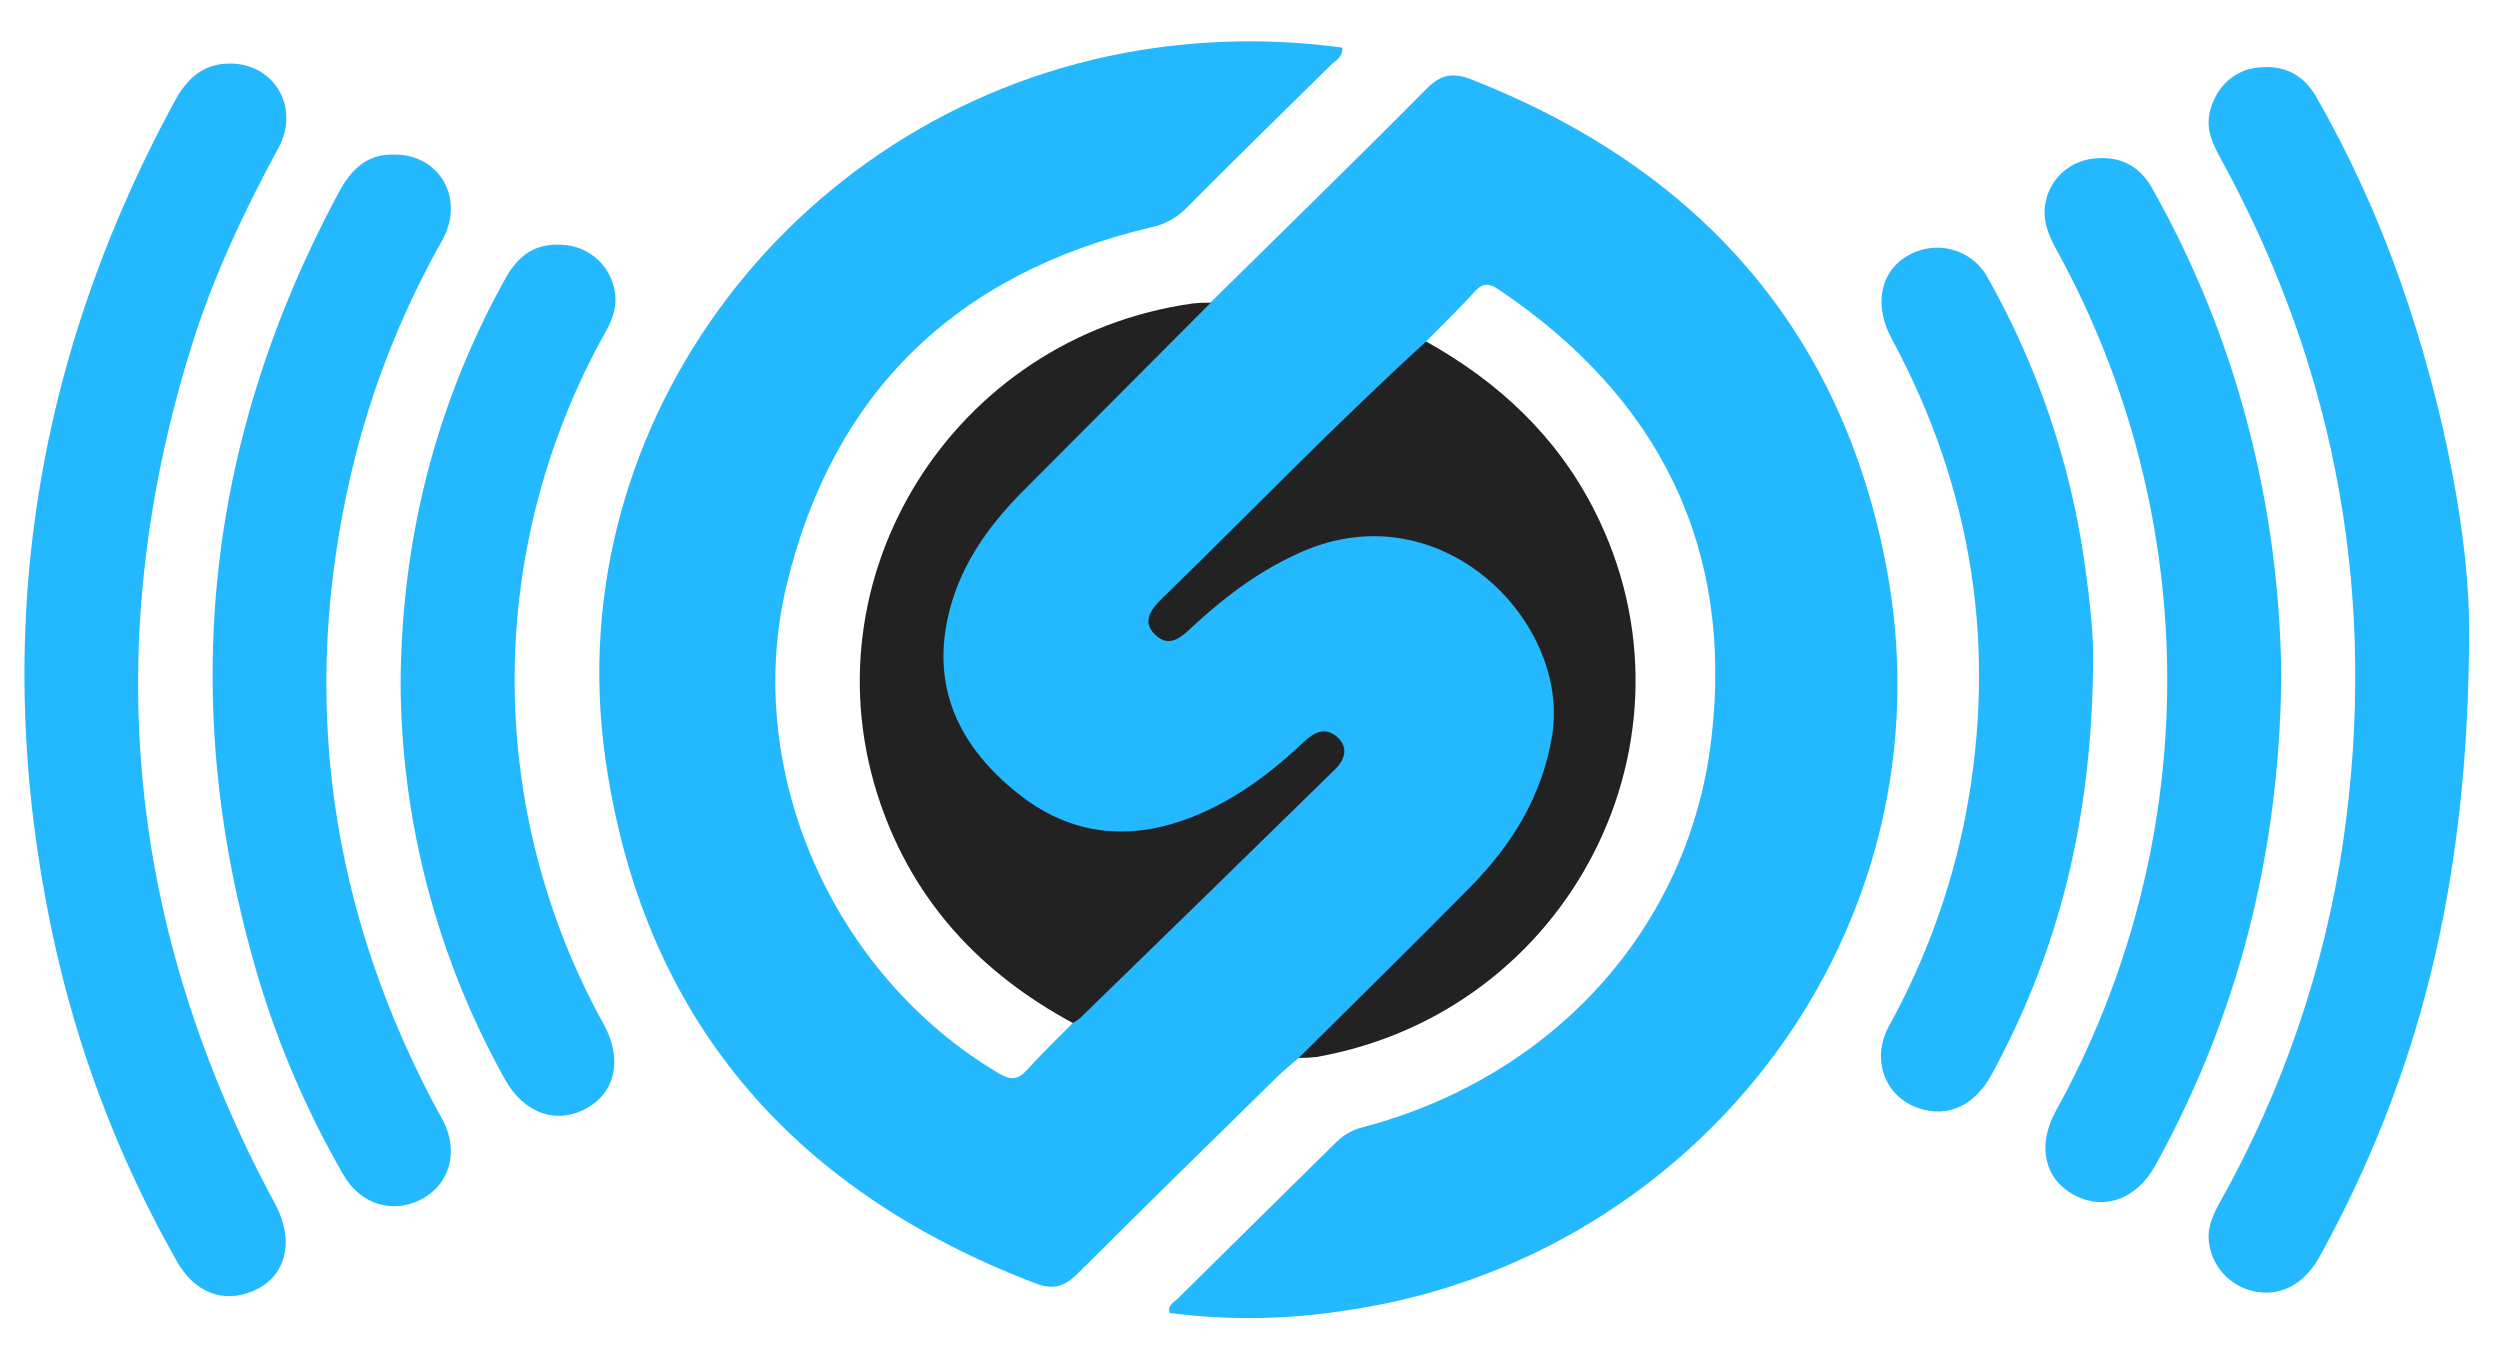
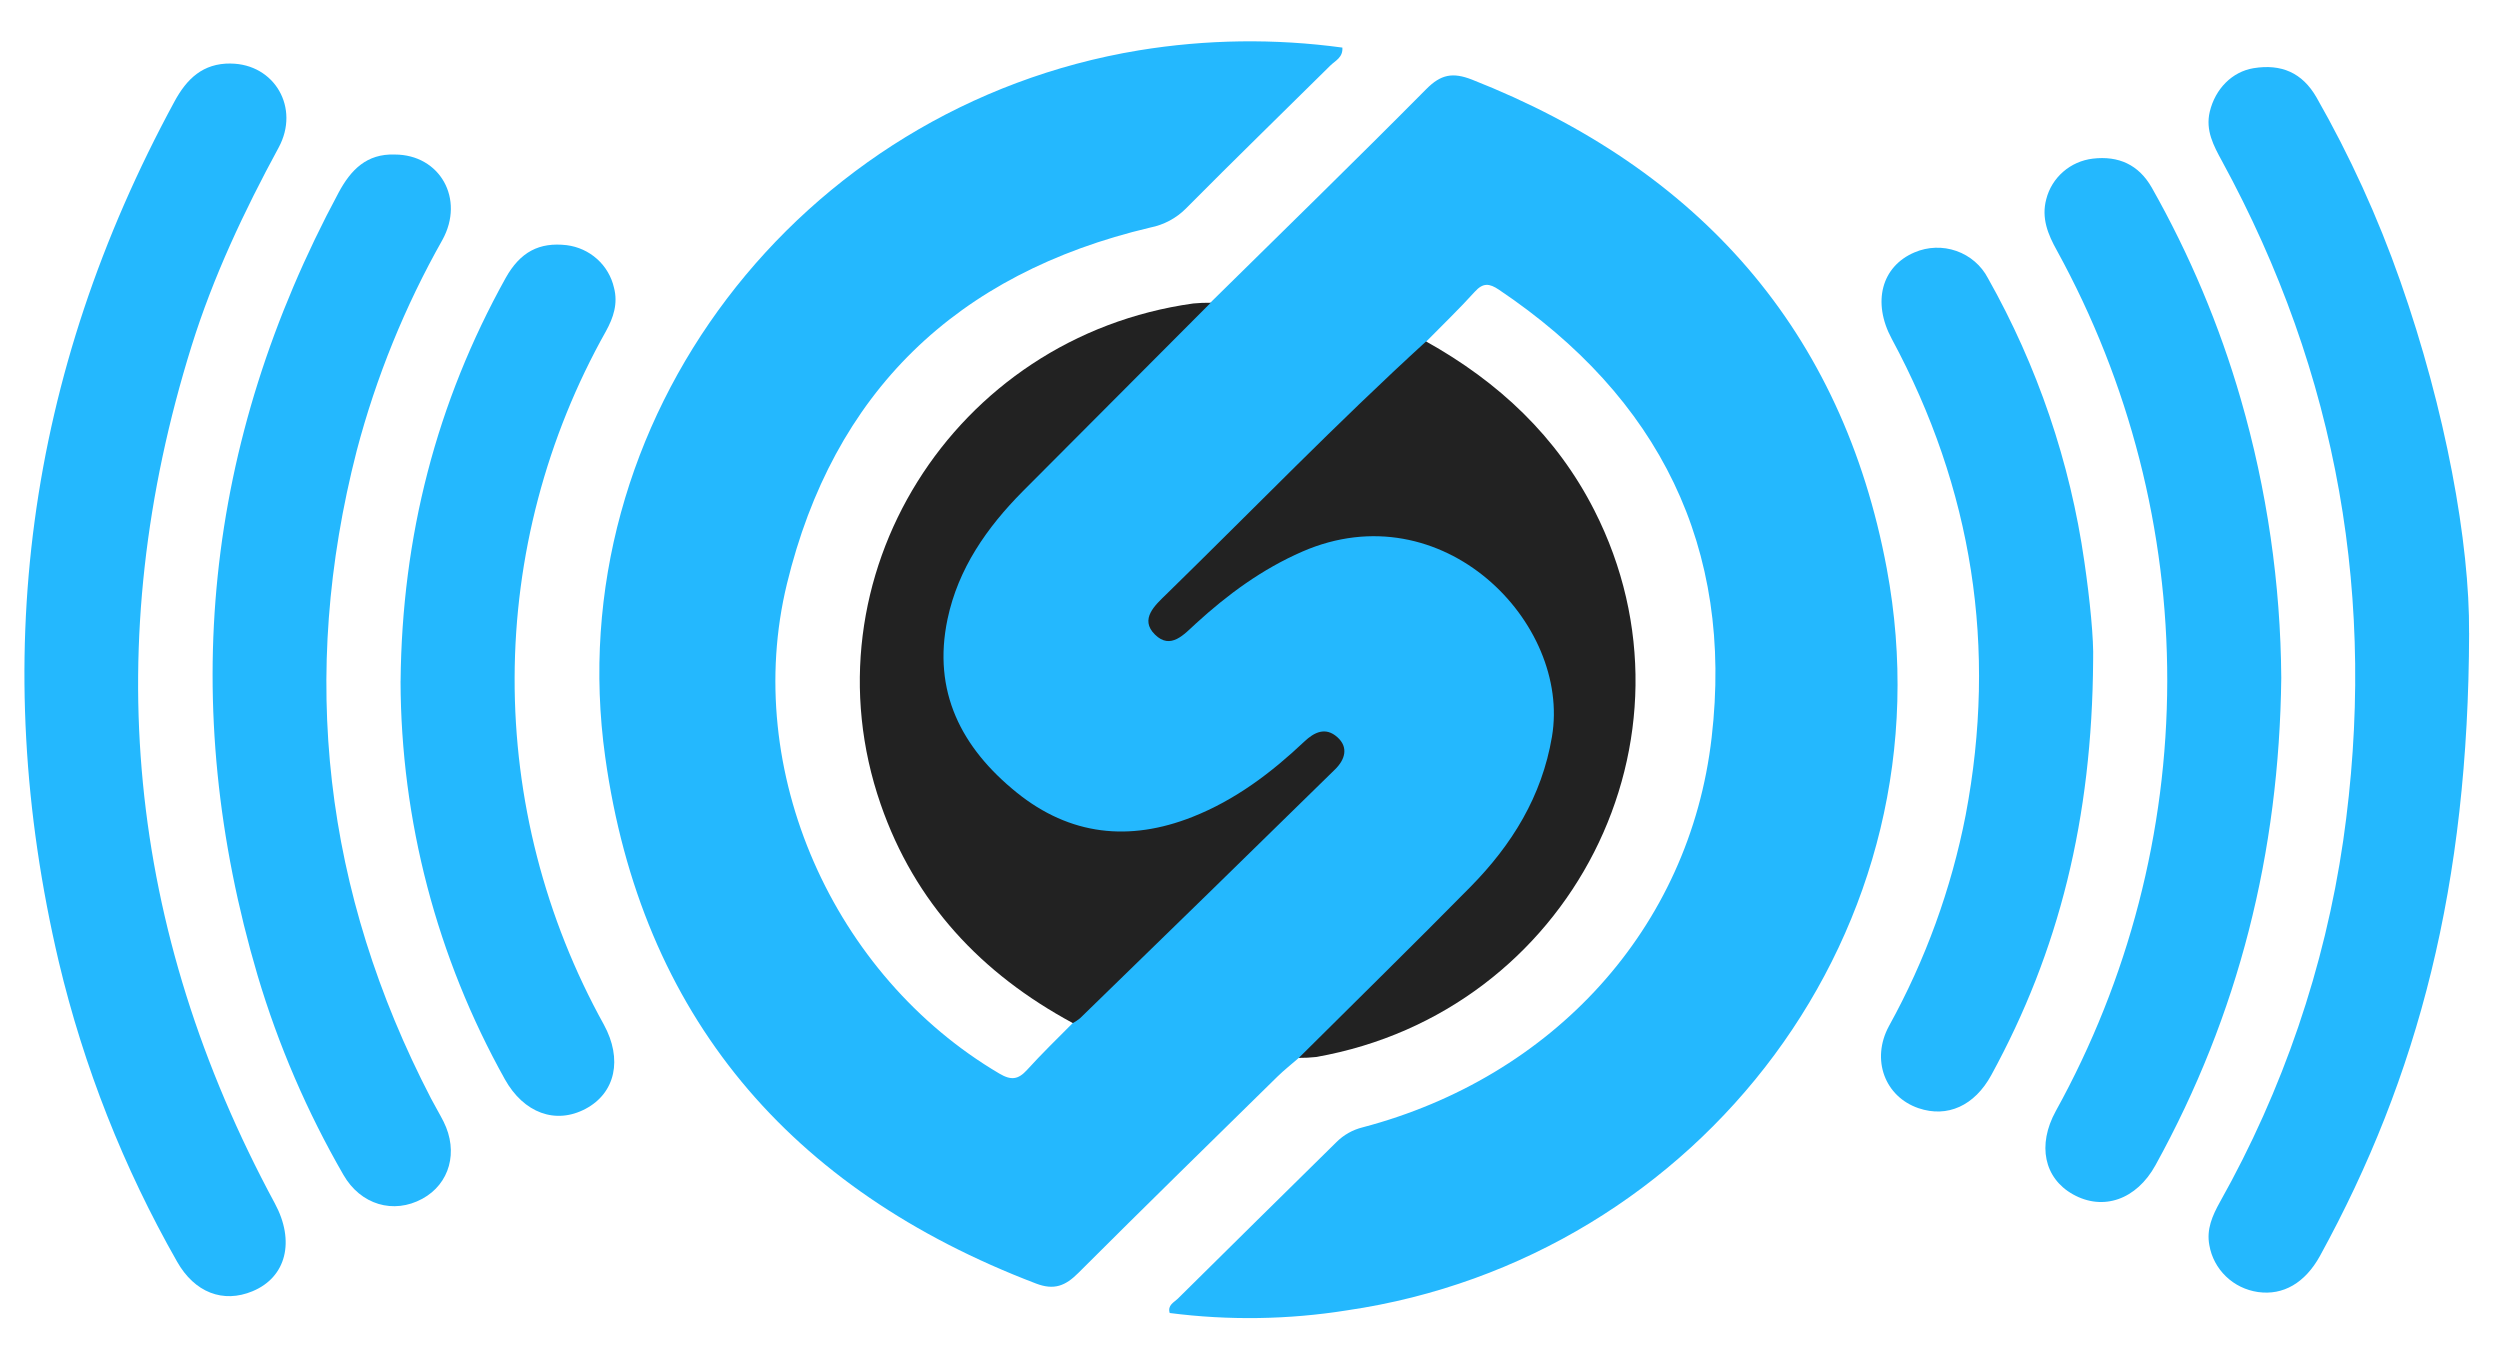
- <svg xmlns="http://www.w3.org/2000/svg" width="59" height="32" viewBox="0 0 59 32" fill="none">
-   <path d="M30.651 24.967C30.483 25.113 30.306 25.252 30.147 25.407C28.577 26.949 27.004 28.487 25.445 30.044C25.146 30.343 24.88 30.457 24.448 30.291C18.627 28.072 15.131 23.955 14.282 17.864C13.172 9.932 18.852 2.513 26.878 1.189C28.466 0.928 30.085 0.906 31.679 1.124C31.696 1.356 31.512 1.433 31.399 1.543C30.261 2.67 29.113 3.784 27.986 4.922C27.758 5.151 27.465 5.307 27.146 5.37C22.552 6.456 19.663 9.272 18.57 13.781C17.503 18.182 19.658 23.022 23.582 25.337C23.865 25.503 24.03 25.479 24.238 25.249C24.584 24.868 24.957 24.506 25.316 24.145C25.372 23.885 25.617 23.78 25.783 23.614C27.555 21.859 29.331 20.108 31.11 18.361C31.199 18.28 31.282 18.193 31.359 18.1C31.485 17.936 31.636 17.753 31.455 17.554C31.274 17.355 31.074 17.47 30.902 17.601C30.686 17.768 30.465 17.936 30.255 18.12C29.633 18.667 28.92 19.105 28.148 19.415C25.98 20.333 23.858 19.258 22.79 17.596C21.674 15.858 22.061 14.207 23.114 12.611C23.462 12.101 23.866 11.629 24.318 11.205C25.539 10.018 26.747 8.819 27.958 7.622C28.136 7.435 28.339 7.274 28.563 7.144C30.265 5.466 31.978 3.799 33.659 2.102C34.004 1.754 34.283 1.702 34.737 1.879C40.109 3.995 43.477 7.808 44.525 13.414C46.112 21.901 40.115 29.707 31.788 30.923C30.404 31.144 28.994 31.166 27.603 30.986C27.547 30.8 27.705 30.736 27.793 30.649C29.04 29.415 30.288 28.183 31.539 26.952C31.709 26.782 31.922 26.662 32.157 26.604C36.63 25.426 39.875 21.923 40.392 17.402C40.912 12.927 39.167 9.383 35.37 6.834C35.147 6.684 34.997 6.667 34.803 6.882C34.435 7.287 34.039 7.669 33.654 8.061C33.574 8.447 33.249 8.653 32.982 8.881C31.657 10.011 30.483 11.292 29.228 12.492C28.689 13.004 28.159 13.516 27.654 14.054C27.453 14.267 27.108 14.549 27.391 14.834C27.673 15.119 27.961 14.78 28.176 14.584C28.881 13.947 29.633 13.379 30.508 12.978C33.203 11.749 35.575 13.244 36.495 15.383C36.955 16.445 36.88 17.554 36.425 18.622C36.025 19.552 35.446 20.397 34.721 21.111C33.561 22.259 32.394 23.403 31.232 24.548C31.067 24.724 30.87 24.866 30.651 24.967Z" fill="#24B8FE" />
-   <path d="M5.446 1.5C6.48 1.51 7.084 2.546 6.574 3.484C5.757 4.99 5.031 6.532 4.521 8.166C2.335 15.176 2.99 21.92 6.485 28.398C6.967 29.289 6.759 30.141 5.96 30.473C5.267 30.762 4.592 30.506 4.178 29.773C2.916 27.556 1.977 25.175 1.388 22.7C-0.282 15.599 0.627 8.831 4.118 2.397C4.408 1.861 4.788 1.492 5.446 1.5Z" fill="#24B8FE" />
-   <path d="M58.271 14.94C58.257 20.881 57.075 25.406 54.751 29.642C54.398 30.28 53.882 30.576 53.29 30.492C53.005 30.451 52.74 30.323 52.534 30.125C52.328 29.926 52.19 29.669 52.142 29.389C52.07 29.013 52.213 28.691 52.391 28.37C53.878 25.724 54.865 22.833 55.302 19.839C56.113 14.197 55.186 8.838 52.44 3.8C52.241 3.437 52.047 3.076 52.152 2.638C52.282 2.095 52.681 1.693 53.186 1.609C53.841 1.503 54.336 1.715 54.671 2.299C55.46 3.682 56.121 5.132 56.647 6.631C57.721 9.686 58.29 12.824 58.271 14.94Z" fill="#24B8FE" />
-   <path d="M9.316 3.648C10.381 3.648 10.977 4.695 10.439 5.666C9.555 7.231 8.876 8.901 8.419 10.635C7.053 15.946 7.639 21.044 10.175 25.93C10.27 26.113 10.376 26.289 10.469 26.472C10.824 27.182 10.614 27.939 9.967 28.291C9.288 28.661 8.509 28.435 8.104 27.725C7.248 26.241 6.569 24.665 6.081 23.027C4.186 16.609 4.823 10.448 7.993 4.543C8.28 4.009 8.653 3.625 9.316 3.648Z" fill="#24B8FE" />
-   <path d="M53.838 16C53.79 20.122 52.833 23.939 50.868 27.501C50.421 28.313 49.634 28.587 48.921 28.186C48.24 27.804 48.077 27.023 48.515 26.224C50.237 23.11 51.142 19.621 51.147 16.074C51.152 12.527 50.258 9.036 48.545 5.916C48.329 5.531 48.173 5.144 48.292 4.7C48.355 4.45 48.494 4.225 48.69 4.054C48.886 3.884 49.13 3.775 49.389 3.744C50.001 3.672 50.473 3.889 50.781 4.426C51.674 6.005 52.379 7.68 52.882 9.418C53.501 11.559 53.823 13.774 53.838 16V16Z" fill="#24B8FE" />
-   <path d="M28.575 7.143C27.093 8.63 25.613 10.115 24.133 11.598C23.286 12.453 22.612 13.418 22.361 14.609C22.001 16.317 22.685 17.648 23.997 18.706C25.249 19.716 26.648 19.869 28.139 19.279C29.152 18.879 30.001 18.237 30.781 17.5C31.018 17.276 31.282 17.149 31.558 17.394C31.834 17.638 31.737 17.931 31.508 18.155C29.506 20.117 27.5 22.075 25.488 24.029C25.435 24.072 25.378 24.11 25.318 24.143C23.152 22.974 21.587 21.299 20.783 18.979C18.934 13.642 22.489 7.949 28.16 7.16C28.297 7.147 28.436 7.141 28.575 7.143V7.143Z" fill="#222222" />
-   <path d="M30.651 24.967C32.002 23.623 33.364 22.288 34.702 20.931C35.683 19.934 36.388 18.795 36.626 17.387C37.083 14.7 34.039 11.578 30.734 13.018C29.786 13.431 28.974 14.028 28.221 14.717C27.946 14.968 27.628 15.343 27.257 14.976C26.887 14.61 27.264 14.282 27.525 14.027C29.565 12.034 31.548 9.984 33.656 8.059C35.37 9.015 36.738 10.296 37.626 12.042C40.361 17.414 37.07 23.885 31.064 24.946C30.927 24.961 30.789 24.968 30.651 24.967V24.967Z" fill="#222222" />
-   <path d="M9.454 16.075C9.486 12.66 10.298 9.504 11.933 6.561C12.278 5.944 12.727 5.711 13.374 5.786C13.643 5.819 13.894 5.934 14.093 6.114C14.293 6.293 14.431 6.529 14.49 6.789C14.588 7.162 14.477 7.497 14.299 7.819C12.894 10.322 12.154 13.133 12.145 15.994C12.137 18.854 12.861 21.67 14.252 24.181C14.697 24.995 14.528 25.792 13.82 26.168C13.113 26.544 12.361 26.268 11.916 25.471C10.309 22.592 9.462 19.361 9.454 16.075Z" fill="#24B8FE" />
-   <path d="M49.398 15.584C49.375 19.325 48.59 22.45 46.994 25.373C46.599 26.097 45.957 26.384 45.279 26.153C44.482 25.883 44.151 25.004 44.579 24.215C45.44 22.657 46.051 20.976 46.39 19.233C47.138 15.287 46.556 11.54 44.644 7.993C44.18 7.13 44.403 6.286 45.183 5.954C45.496 5.821 45.849 5.809 46.171 5.922C46.492 6.035 46.758 6.264 46.915 6.563C48.084 8.637 48.855 10.905 49.191 13.255C49.323 14.169 49.414 15.086 49.398 15.584Z" fill="#24B8FE" />
+ <svg xmlns="http://www.w3.org/2000/svg" viewBox="0 0 59 32">
+   <path d="m30.651 24.967c-0.168 0.147-0.345 0.285-0.503 0.44-1.571 1.542-3.143 3.08-4.702 4.637-0.3 0.299-0.565 0.413-0.997 0.247-5.821-2.22-9.317-6.337-10.166-12.427-1.11-7.932 4.571-15.351 12.596-16.676 1.588-0.26 3.207-0.282 4.801-0.065 0.017 0.233-0.167 0.309-0.28 0.42-1.138 1.127-2.286 2.241-3.413 3.379-0.228 0.229-0.521 0.385-0.84 0.448-4.594 1.085-7.483 3.901-8.576 8.411-1.067 4.401 1.088 9.241 5.013 11.555 0.282 0.167 0.447 0.142 0.655-0.087 0.346-0.381 0.719-0.744 1.078-1.105 0.056-0.26 0.301-0.364 0.467-0.531 1.772-1.755 3.548-3.505 5.327-5.252 0.089-0.081 0.172-0.169 0.249-0.261 0.126-0.165 0.277-0.347 0.096-0.546-0.181-0.199-0.381-0.084-0.553 0.047-0.216 0.167-0.437 0.335-0.647 0.519-0.623 0.547-1.335 0.984-2.107 1.295-2.168 0.918-4.289-0.157-5.357-1.819-1.116-1.738-0.729-3.388 0.323-4.985 0.348-0.51 0.752-0.982 1.204-1.406 1.221-1.186 2.43-2.385 3.64-3.583 0.177-0.187 0.381-0.348 0.605-0.478 1.702-1.678 3.415-3.345 5.097-5.042 0.345-0.348 0.624-0.4 1.078-0.223 5.372 2.116 8.74 5.929 9.788 11.535 1.587 8.488-4.41 16.293-12.737 17.51-1.384 0.221-2.794 0.242-4.185 0.063-0.056-0.186 0.101-0.25 0.19-0.337 1.247-1.234 2.495-2.467 3.746-3.697 0.17-0.17 0.383-0.29 0.618-0.348 4.474-1.178 7.718-4.681 8.236-9.201 0.52-4.475-1.226-8.019-5.022-10.568-0.223-0.15-0.373-0.167-0.567 0.048-0.367 0.406-0.764 0.787-1.149 1.179-0.08 0.387-0.405 0.593-0.671 0.82-1.326 1.13-2.5 2.411-3.755 3.611-0.539 0.512-1.069 1.024-1.574 1.562-0.201 0.212-0.545 0.495-0.263 0.78 0.282 0.285 0.57-0.054 0.785-0.25 0.705-0.637 1.457-1.206 2.333-1.606 2.695-1.229 5.066 0.266 5.987 2.405 0.459 1.062 0.385 2.171-0.07 3.239-0.4 0.93-0.979 1.776-1.704 2.49-1.16 1.148-2.327 2.292-3.489 3.437-0.164 0.175-0.362 0.317-0.581 0.418z" fill="#24B8FE" />
+   <path d="m5.446 1.5c1.034 0.011 1.639 1.046 1.129 1.984-0.817 1.506-1.544 3.048-2.054 4.682-2.186 7.01-1.531 13.754 1.964 20.232 0.482 0.891 0.274 1.743-0.525 2.075-0.693 0.289-1.368 0.033-1.782-0.7-1.262-2.217-2.201-4.598-2.79-7.073-1.671-7.102-0.761-13.869 2.729-20.303 0.29-0.536 0.67-0.905 1.328-0.898z" fill="#24B8FE" />
+   <path d="m58.271 14.94c-0.014 5.941-1.197 10.465-3.521 14.702-0.352 0.637-0.869 0.934-1.461 0.85-0.285-0.041-0.55-0.169-0.756-0.368-0.206-0.198-0.344-0.456-0.392-0.736-0.072-0.376 0.071-0.698 0.249-1.019 1.487-2.646 2.474-5.537 2.91-8.531 0.812-5.642-0.115-11.001-2.862-16.038-0.198-0.363-0.392-0.724-0.288-1.162 0.13-0.544 0.529-0.945 1.034-1.029 0.655-0.106 1.15 0.106 1.485 0.689 0.789 1.383 1.45 2.833 1.976 4.332 1.074 3.055 1.643 6.193 1.625 8.309z" fill="#24B8FE" />
+   <path d="m9.316 3.647c1.065 0 1.661 1.047 1.123 2.018-0.884 1.566-1.563 3.236-2.02 4.97-1.365 5.311-0.78 10.409 1.756 15.295 0.095 0.183 0.202 0.359 0.294 0.542 0.355 0.71 0.144 1.467-0.502 1.819-0.679 0.37-1.457 0.143-1.863-0.566-0.856-1.484-1.535-3.06-2.023-4.698-1.895-6.418-1.258-12.58 1.912-18.485 0.287-0.534 0.66-0.918 1.323-0.895z" fill="#24B8FE" />
+   <path d="m53.838 16c-0.048 4.122-1.005 7.939-2.97 11.501-0.447 0.811-1.234 1.085-1.947 0.685-0.681-0.382-0.844-1.163-0.406-1.962 1.722-3.115 2.627-6.604 2.632-10.15 0.005-3.547-0.889-7.038-2.602-10.158-0.216-0.386-0.372-0.772-0.253-1.216 0.063-0.25 0.202-0.475 0.398-0.646 0.196-0.171 0.44-0.279 0.699-0.31 0.612-0.072 1.084 0.144 1.392 0.682 0.893 1.579 1.599 3.254 2.101 4.992 0.619 2.141 0.941 4.356 0.956 6.582z" fill="#24B8FE" />
+   <path d="m28.575 7.143c-1.481 1.487-2.962 2.972-4.441 4.455-0.847 0.855-1.521 1.821-1.772 3.011-0.36 1.708 0.323 3.039 1.635 4.097 1.253 1.01 2.652 1.163 4.143 0.574 1.013-0.4 1.862-1.042 2.642-1.779 0.237-0.224 0.501-0.35 0.777-0.106s0.179 0.537-0.051 0.762c-2.001 1.962-4.008 3.92-6.019 5.874-0.053 0.043-0.11 0.081-0.17 0.114-2.166-1.168-3.731-2.843-4.535-5.164-1.849-5.336 1.706-11.029 7.377-11.819 0.138-0.013 0.276-0.019 0.415-0.017z" fill="#222" />
+   <path d="m30.651 24.967c1.352-1.344 2.713-2.679 4.051-4.036 0.981-0.996 1.686-2.136 1.924-3.543 0.457-2.687-2.587-5.81-5.892-4.37-0.948 0.413-1.759 1.01-2.513 1.699-0.275 0.251-0.593 0.626-0.964 0.259-0.371-0.366 0.006-0.695 0.267-0.95 2.041-1.993 4.023-4.043 6.131-5.968 1.714 0.956 3.082 2.238 3.97 3.983 2.735 5.372-0.556 11.843-6.563 12.904-0.137 0.015-0.275 0.022-0.413 0.021z" fill="#222" />
+   <path d="m9.454 16.075c0.032-3.415 0.844-6.57 2.479-9.514 0.345-0.617 0.794-0.85 1.441-0.775 0.268 0.034 0.519 0.148 0.719 0.328 0.2 0.18 0.338 0.416 0.397 0.676 0.098 0.373-0.013 0.707-0.191 1.029-1.405 2.503-2.146 5.315-2.154 8.175-0.008 2.86 0.716 5.676 2.106 8.187 0.445 0.814 0.276 1.611-0.431 1.987s-1.46 0.1-1.905-0.697c-1.607-2.88-2.454-6.111-2.462-9.397z" fill="#24B8FE" />
+   <path d="m49.398 15.584c-0.023 3.741-0.807 6.866-2.404 9.789-0.395 0.724-1.037 1.011-1.715 0.781-0.797-0.271-1.127-1.149-0.7-1.938 0.861-1.558 1.472-3.239 1.811-4.981 0.748-3.946 0.166-7.693-1.746-11.241-0.464-0.862-0.24-1.707 0.539-2.038 0.313-0.134 0.666-0.146 0.988-0.033 0.322 0.113 0.588 0.342 0.744 0.641 1.169 2.074 1.94 4.342 2.276 6.691 0.133 0.914 0.223 1.831 0.207 2.329z" fill="#24B8FE" />
</svg>
